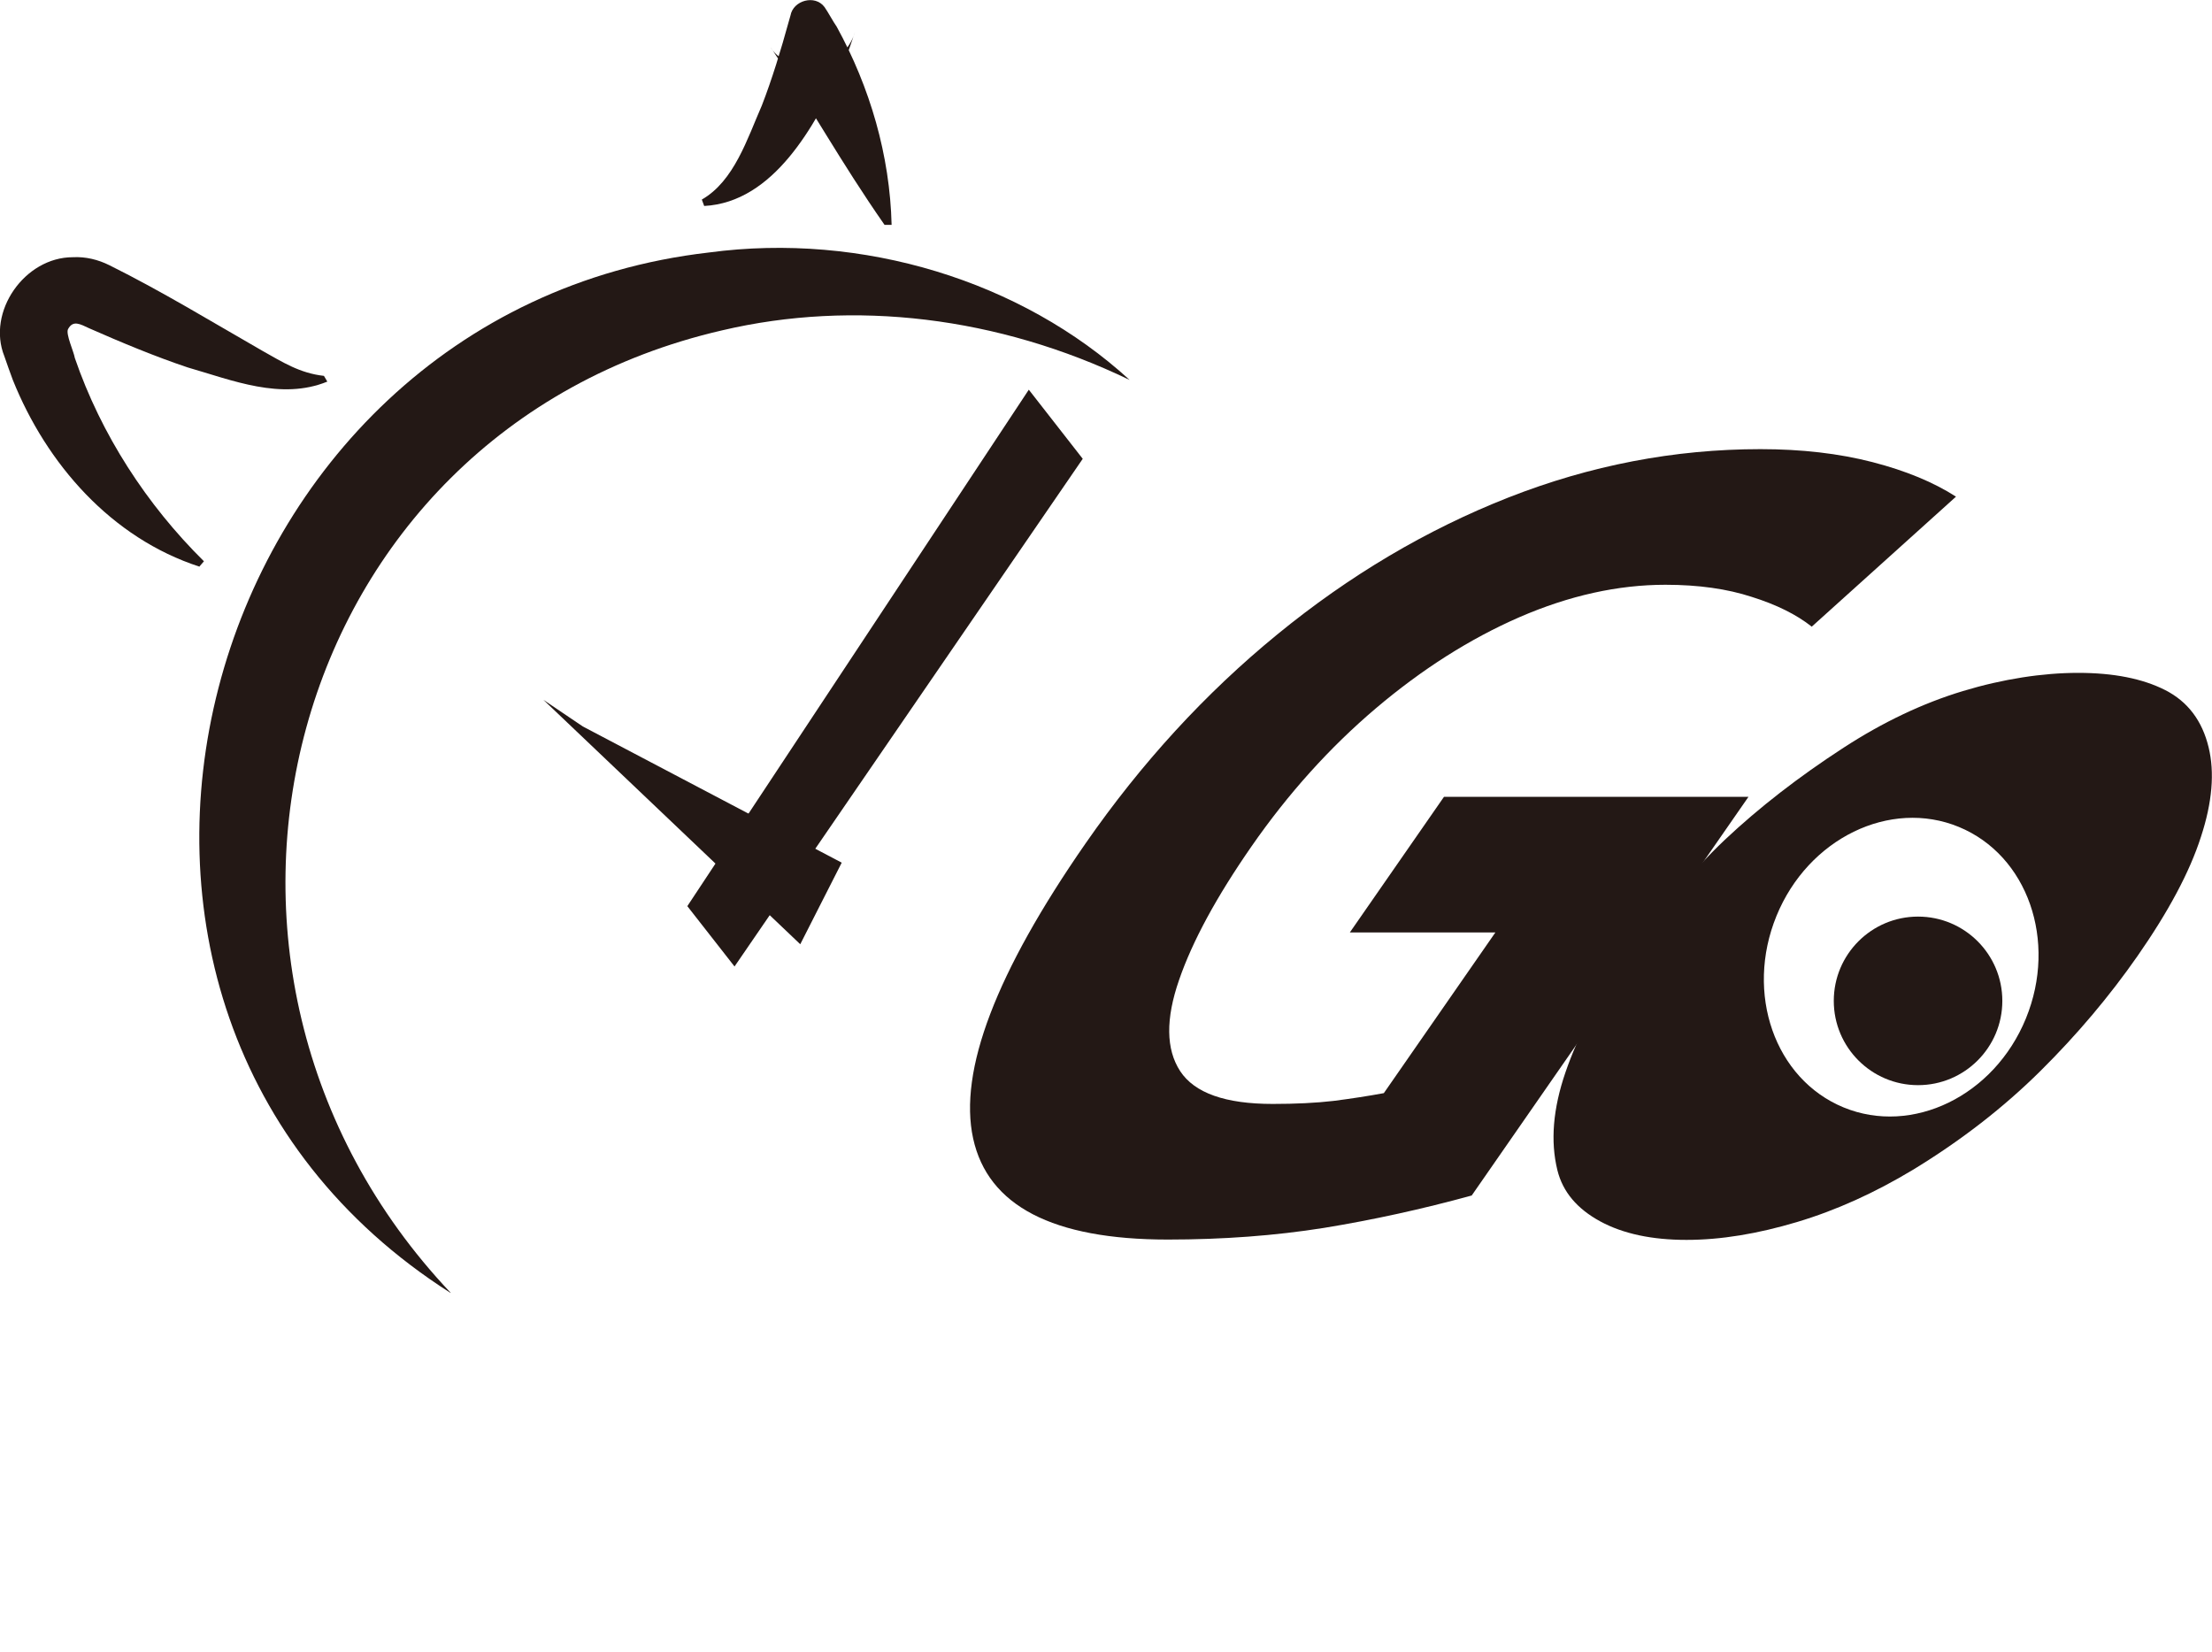
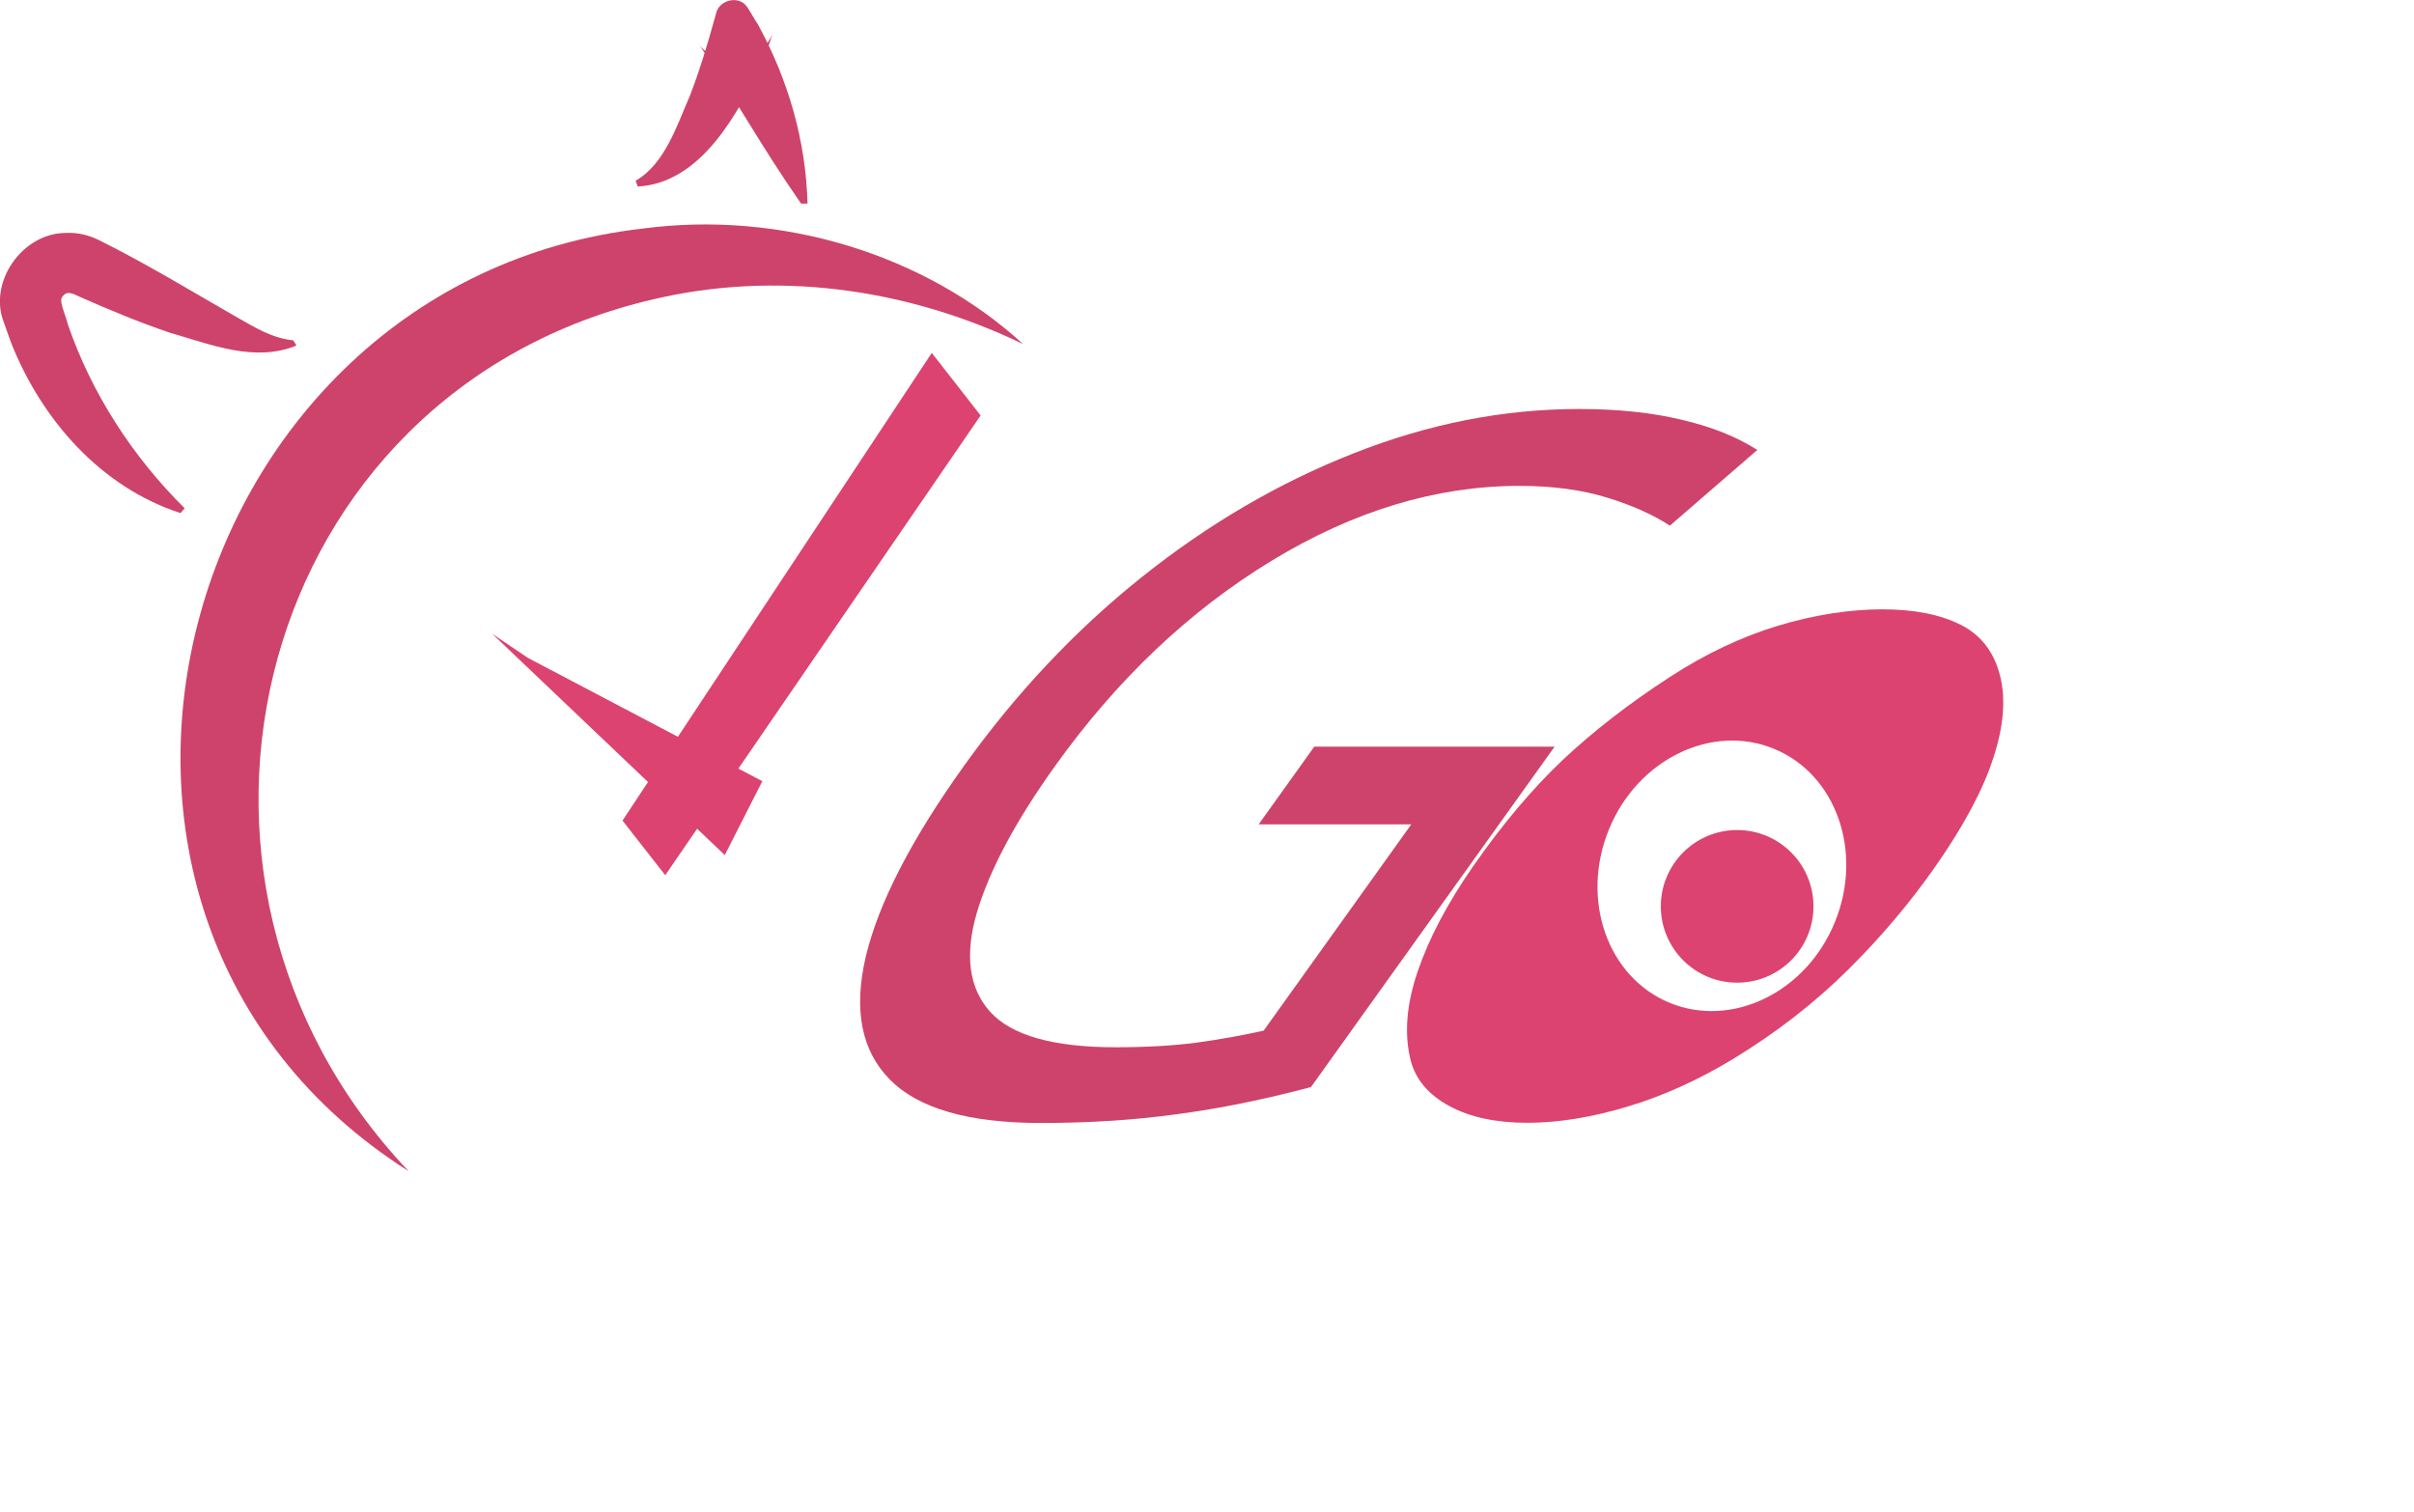
- <svg xmlns="http://www.w3.org/2000/svg" id="_圖層_2" data-name="圖層 2" viewBox="0 0 65.62 49">
+ <svg xmlns="http://www.w3.org/2000/svg" id="_圖層_2" data-name="圖層 2" viewBox="0 0 79.07 49.5">
  <defs>
    <style>
-       .cls-1, .cls-2 {
-         fill: #231815;
+       .cls-1 {
+         fill: #dc4370;
      }

-       .cls-2 {
-         font-family: Skia-BlackCondensed, Skia;
-         font-size: 38.96px;
-         font-variation-settings: 'wght' 3, 'wdth' 0;
-         font-weight: 800;
-         letter-spacing: .08em;
+       .cls-2, .cls-3 {
+         fill: #ce436b;
+       }
+ 
+       .cls-3 {
+         font-family: Krungthep, Krungthep;
+         font-size: 39.35px;
+         letter-spacing: -.08em;
      }
    </style>
  </defs>
  <g id="_圖層_1-2" data-name="圖層 1">
    <g>
-       <g>
-         <path class="cls-1" d="M26.24,6.67c-1.33-1.91-2.17-3.47-3.38-5.27,.33,.59,1.57,.87,2.17,.14,.15-.17,.27-.37,.33-.59-.12,.37-.25,.75-.4,1.11-.78,1.65-2,3.94-4.07,4.05,0,0-.07-.19-.07-.19,.96-.55,1.35-1.81,1.78-2.79,.3-.77,.57-1.66,.79-2.46,0,0,.06-.21,.06-.21,.08-.45,.73-.63,1.01-.25,.1,.14,.26,.44,.36,.58,.99,1.8,1.58,3.82,1.63,5.88,0,0-.2,0-.2,0h0Z" />
-         <path class="cls-1" d="M5.92,16.81c-2.62-.85-4.54-3.05-5.54-5.54-.04-.1-.22-.61-.25-.7-.53-1.32,.6-2.94,2.03-2.94,.38-.02,.75,.07,1.09,.24,1.55,.77,3.04,1.68,4.54,2.54,.59,.33,1.1,.66,1.82,.74l.1,.17c-1.37,.56-2.82-.04-4.14-.42-.96-.32-1.99-.75-2.92-1.16-.28-.13-.48-.25-.63,.02-.08,.14,.17,.67,.2,.86,.78,2.27,2.13,4.35,3.83,6.03,0,0-.13,.15-.13,.15h0Z" />
-         <polygon class="cls-1" points="23.74 28.01 16.12 20.76 17.29 21.55 24.97 25.59 23.74 28.01" />
-         <polygon class="cls-1" points="20.39 26.88 30.52 11.56 32.12 13.61 21.79 28.67 20.39 26.88" />
-         <path class="cls-1" d="M13.36,38.35C.08,29.89,5.74,9.25,21.03,7.49c4.55-.61,9.27,.84,12.48,3.78-3.9-1.88-8.18-2.39-12.09-1.47-13.04,3.01-17.17,18.91-8.05,28.55h0Z" />
-       </g>
-       <text class="cls-2" transform="translate(22.41 36.45) scale(.82) skewX(-34.77)">
-         <tspan x="0" y="0">G</tspan>
+       <text class="cls-3" transform="translate(21.48 36.47) scale(.81) skewX(-35.59)">
+         <tspan x="0" y="0" xml:space="preserve">G   </tspan>
      </text>
      <g>
-         <path class="cls-1" d="M65.52,22.17c-.19-.79-.62-1.36-1.29-1.7-.67-.34-1.53-.51-2.58-.51s-2.23,.18-3.42,.54-2.37,.92-3.54,1.68c-1.34,.87-2.51,1.78-3.52,2.73-1.01,.96-1.98,2.12-2.92,3.47-.84,1.21-1.44,2.35-1.81,3.43s-.45,2.04-.24,2.9c.16,.65,.59,1.15,1.27,1.52,.68,.37,1.54,.55,2.56,.55s2.11-.18,3.28-.53c1.17-.35,2.31-.87,3.44-1.55,1.43-.87,2.69-1.85,3.78-2.93s2.05-2.22,2.88-3.41c.92-1.32,1.55-2.5,1.88-3.53,.34-1.03,.41-1.92,.23-2.66Zm-5.42,8.04c-.94,2.3-3.37,3.48-5.41,2.64-2.04-.84-2.93-3.38-1.99-5.68s3.37-3.48,5.41-2.64,2.93,3.38,1.99,5.68Z" />
-         <circle class="cls-1" cx="56.9" cy="29.69" r="2.5" />
+         <g>
+           <path class="cls-2" d="M26.24,6.67c-1.33-1.91-2.17-3.47-3.38-5.27.33.59,1.57.87,2.17.14.15-.17.27-.37.33-.59-.12.37-.25.75-.4,1.11-.78,1.65-2,3.94-4.07,4.05,0,0-.07-.19-.07-.19.96-.55,1.35-1.81,1.78-2.79.3-.77.57-1.66.79-2.46,0,0,.06-.21.06-.21.08-.45.73-.63,1.01-.25.1.14.26.44.36.58.99,1.8,1.58,3.82,1.63,5.88,0,0-.2,0-.2,0h0Z" />
+           <path class="cls-2" d="M5.92,16.81c-2.62-.85-4.54-3.05-5.54-5.54-.04-.1-.22-.61-.25-.7-.53-1.32.6-2.94,2.03-2.94.38-.02.75.07,1.09.24,1.55.77,3.04,1.68,4.54,2.54.59.33,1.1.66,1.82.74l.1.17c-1.37.56-2.82-.04-4.14-.42-.96-.32-1.99-.75-2.92-1.16-.28-.13-.48-.25-.63.02-.08.14.17.67.2.86.78,2.27,2.13,4.35,3.83,6.03,0,0-.13.15-.13.15h0Z" />
+           <polygon class="cls-1" points="23.74 28.01 16.12 20.76 17.29 21.55 24.97 25.59 23.74 28.01" />
+           <polygon class="cls-1" points="20.39 26.88 30.52 11.56 32.12 13.61 21.79 28.67 20.39 26.88" />
+           <path class="cls-2" d="M13.36,38.35C.08,29.89,5.74,9.25,21.03,7.49c4.55-.61,9.27.84,12.48,3.78-3.9-1.88-8.18-2.39-12.09-1.47-13.04,3.01-17.17,18.91-8.05,28.55h0Z" />
+         </g>
+         <g>
+           <path class="cls-1" d="M65.52,22.17c-.19-.79-.62-1.36-1.29-1.7-.67-.34-1.53-.51-2.58-.51s-2.23.18-3.42.54-2.37.92-3.54,1.68c-1.34.87-2.51,1.78-3.52,2.73-1.01.96-1.98,2.12-2.92,3.47-.84,1.21-1.44,2.35-1.81,3.43s-.45,2.04-.24,2.9c.16.65.59,1.15,1.27,1.52.68.37,1.54.55,2.56.55s2.11-.18,3.28-.53c1.17-.35,2.31-.87,3.44-1.55,1.43-.87,2.69-1.85,3.78-2.93s2.05-2.22,2.88-3.41c.92-1.32,1.55-2.5,1.88-3.53.34-1.03.41-1.92.23-2.66ZM60.1,30.21c-.94,2.3-3.37,3.48-5.41,2.64-2.04-.84-2.93-3.38-1.99-5.68s3.37-3.48,5.41-2.64,2.93,3.38,1.99,5.68Z" />
+           <circle class="cls-1" cx="56.9" cy="29.69" r="2.5" />
+         </g>
      </g>
    </g>
  </g>
</svg>
